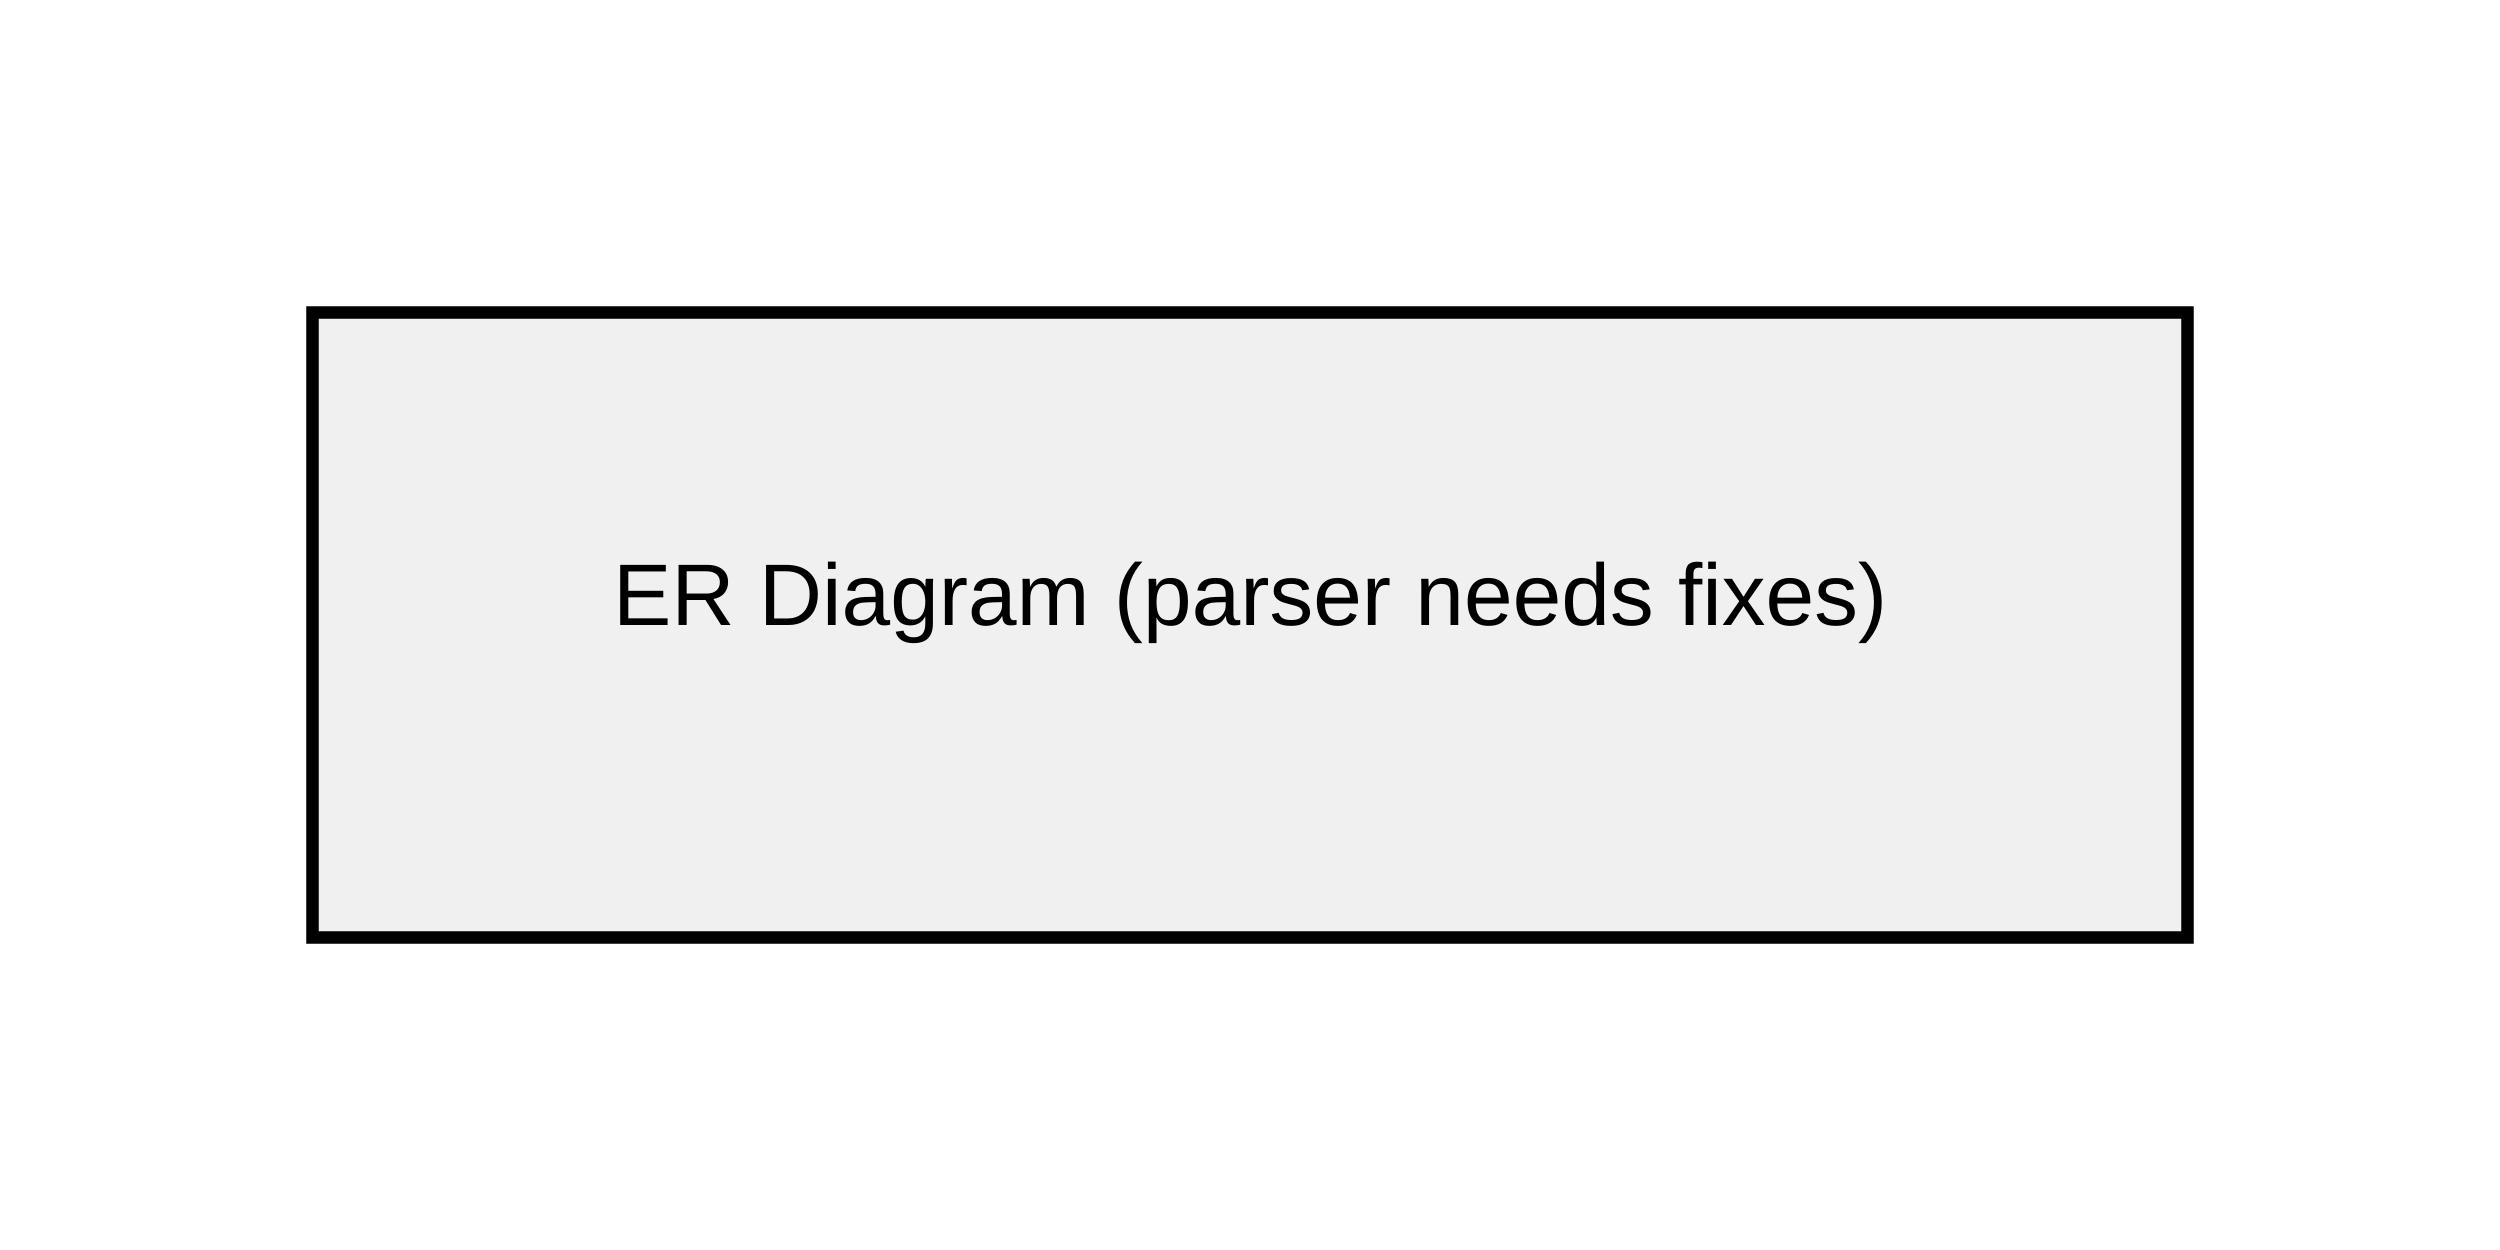
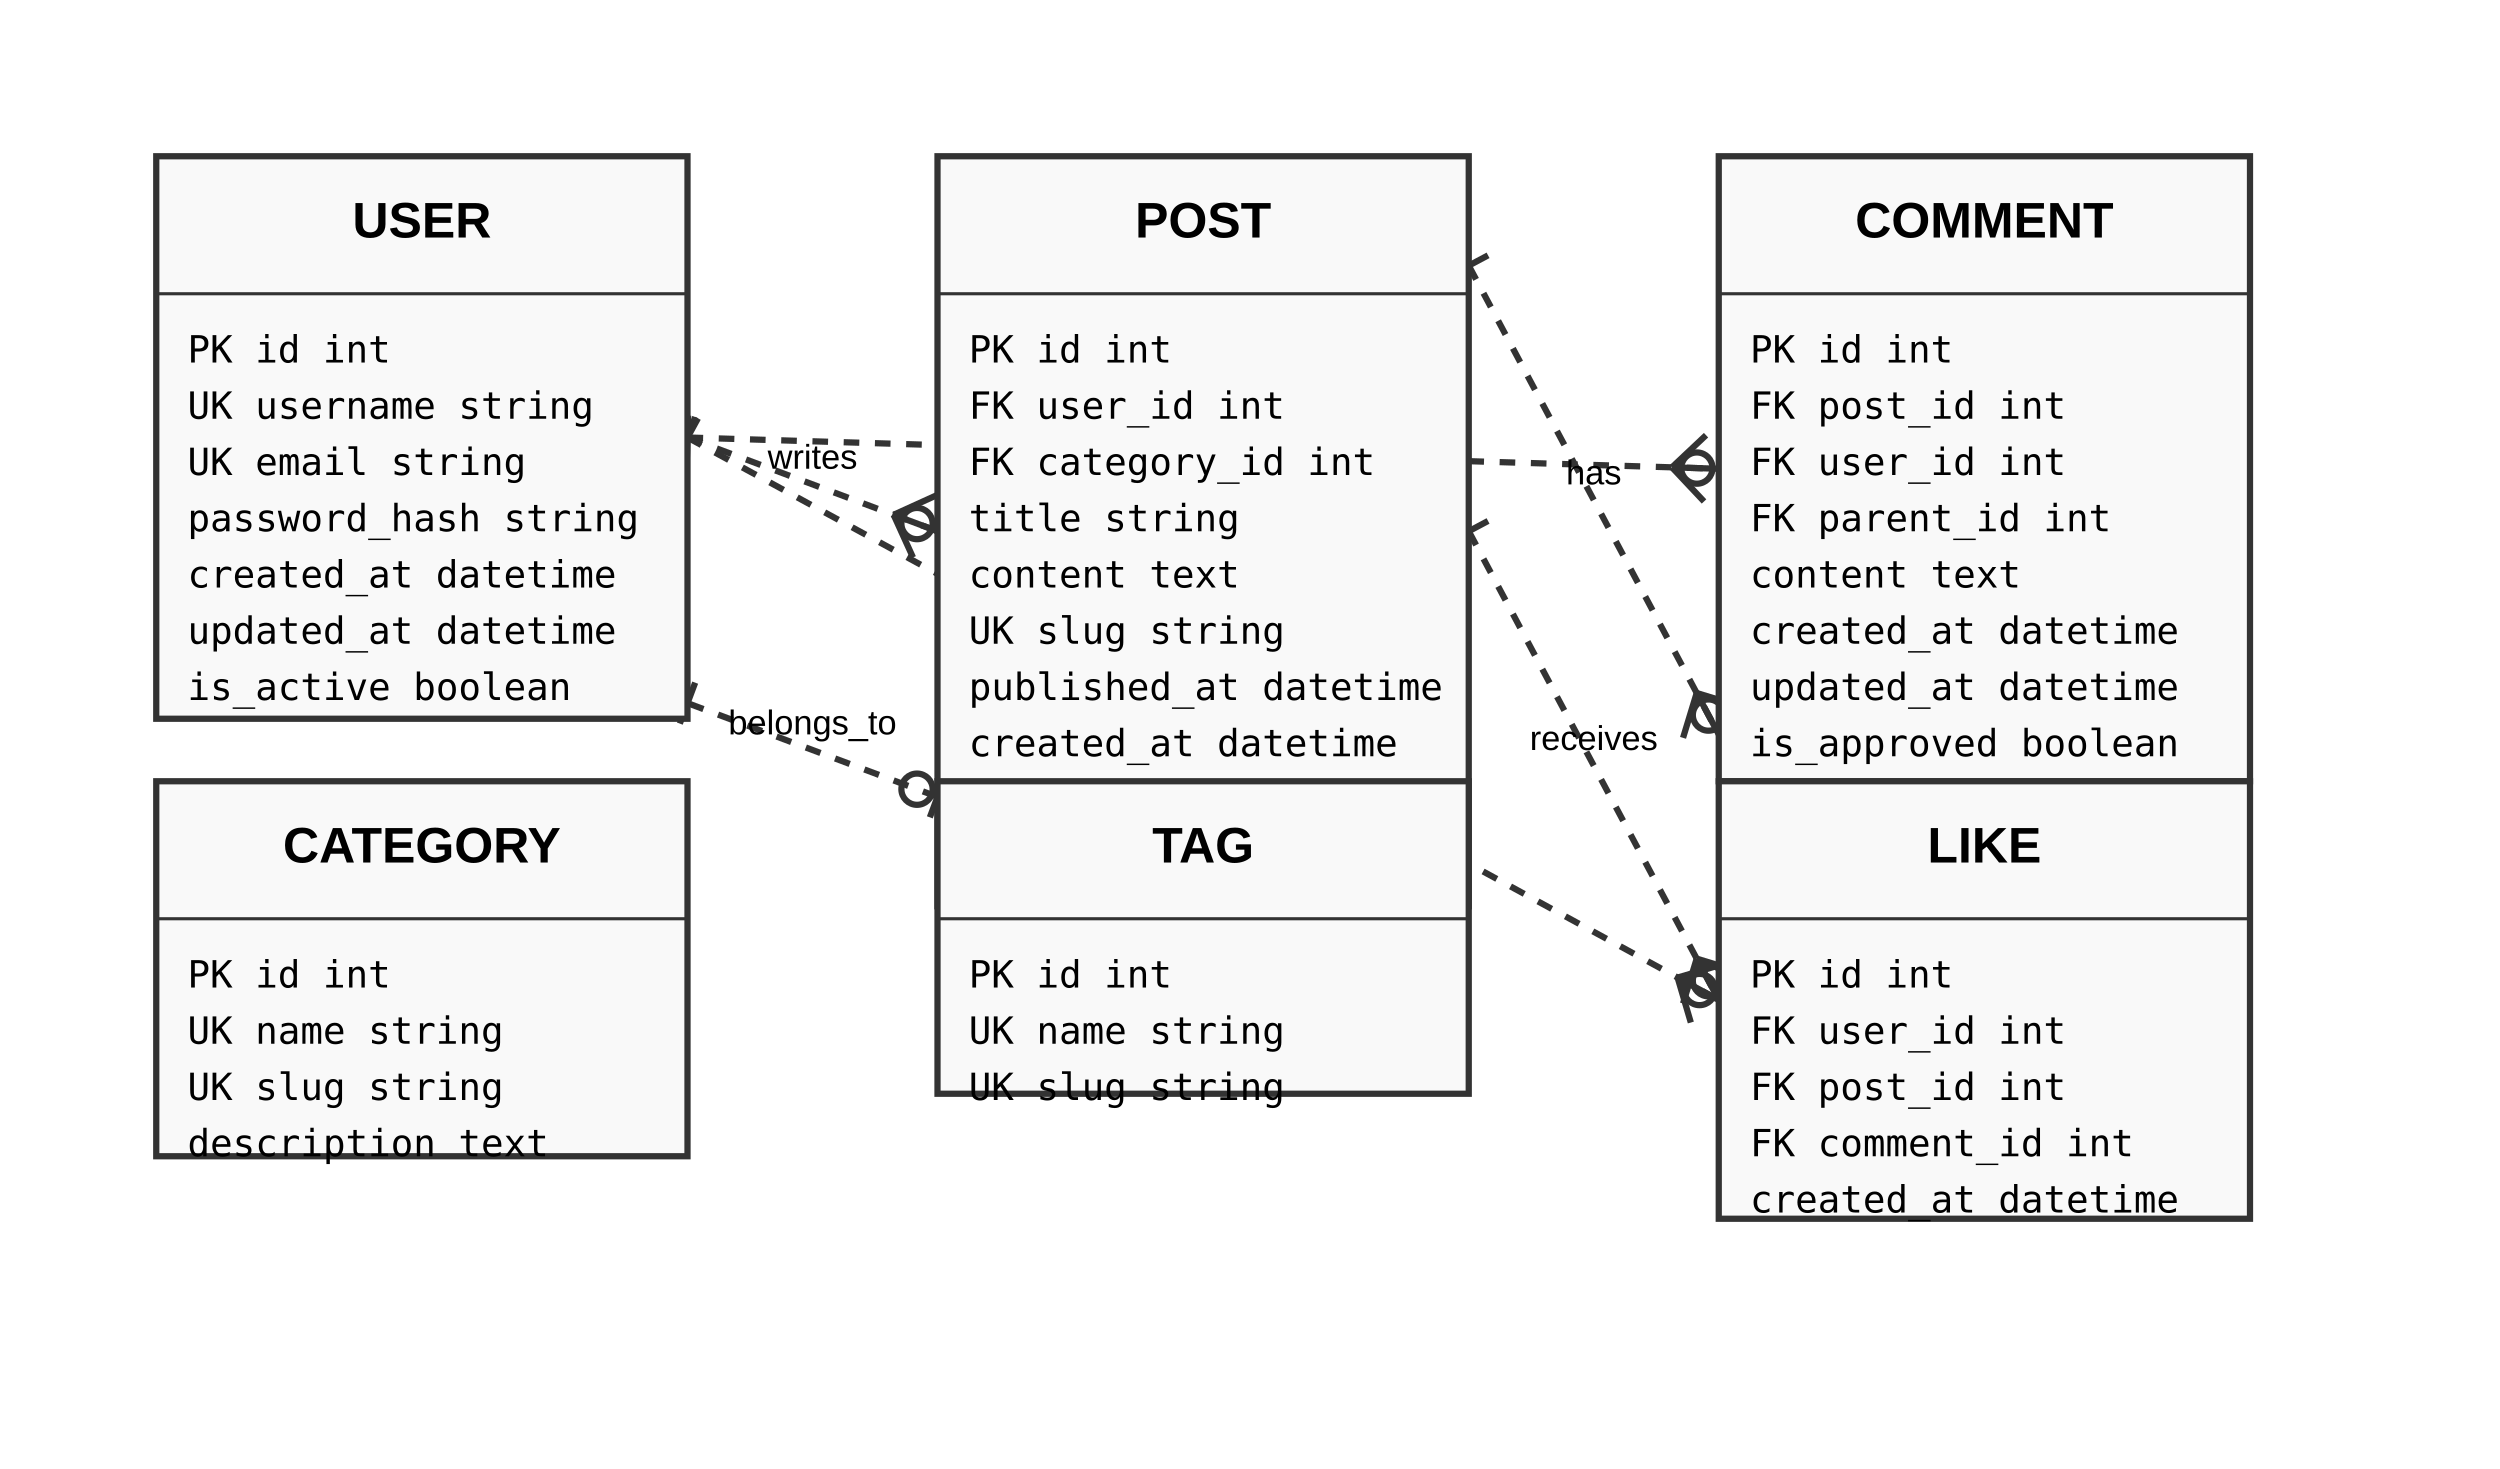
- <svg xmlns="http://www.w3.org/2000/svg" width="400" height="200" viewBox="0 0 400 200" version="1.2">
-   <rect x="50" y="50" width="300" height="100" fill="#f0f0f0" stroke="#000000" stroke-width="2" />
-   <text x="200" y="100" text-anchor="middle" font-family="Arial, sans-serif" font-size="14" fill="#000000">ER Diagram (parser needs fixes)</text>
+ <svg xmlns="http://www.w3.org/2000/svg" width="800.0" height="470.0" viewBox="0 0 800 470" version="1.2">
+   <g id="rel-USER_to_POST">
+     <line stroke="#333333" stroke-width="2" x1="220.0" y1="140.0" x2="300.0" y2="170.0" stroke-dasharray="5,5" />
+     <line stroke="#333333" stroke-width="2" x1="217.542" y1="146.554" x2="222.458" y2="133.446" />
+     <circle fill="none" stroke="#333333" stroke-width="2" cx="293.446" cy="167.542" r="5.0" />
+     <line stroke="#333333" stroke-width="2" x1="285.955" y1="164.733" x2="299.611" y2="158.526" />
+     <line stroke="#333333" stroke-width="2" x1="285.955" y1="164.733" x2="300.0" y2="170.0" />
+     <line stroke="#333333" stroke-width="2" x1="285.955" y1="164.733" x2="292.162" y2="178.389" />
+     <text fill="#000000" x="260.0" y="150.0" text-anchor="middle" font-family="Arial, sans-serif" font-size="11">writes</text>
+   </g>
+   <g id="rel-USER_to_COMMENT">
+     <line stroke="#333333" stroke-width="2" x1="220.0" y1="140.0" x2="550.0" y2="150.0" stroke-dasharray="5,5" />
+     <line stroke="#333333" stroke-width="2" x1="219.788" y1="146.997" x2="220.212" y2="133.003" />
+     <circle fill="none" stroke="#333333" stroke-width="2" cx="543.003" cy="149.788" r="5.0" />
+     <line stroke="#333333" stroke-width="2" x1="535.007" y1="149.546" x2="545.93" y2="139.265" />
+     <line stroke="#333333" stroke-width="2" x1="535.007" y1="149.546" x2="550.0" y2="150.0" />
+     <line stroke="#333333" stroke-width="2" x1="535.007" y1="149.546" x2="545.287" y2="160.469" />
+     <text fill="#000000" x="385.0" y="140.0" text-anchor="middle" font-family="Arial, sans-serif" font-size="11">writes</text>
+   </g>
+   <g id="rel-POST_to_COMMENT">
+     <line stroke="#333333" stroke-width="2" x1="470.0" y1="85.0" x2="550.0" y2="235.0" stroke-dasharray="5,5" />
+     <line stroke="#333333" stroke-width="2" x1="463.824" y1="88.294" x2="476.176" y2="81.706" />
+     <circle fill="none" stroke="#333333" stroke-width="2" cx="546.706" cy="228.824" r="5.0" />
+     <line stroke="#333333" stroke-width="2" x1="542.941" y1="221.765" x2="557.291" y2="226.132" />
+     <line stroke="#333333" stroke-width="2" x1="542.941" y1="221.765" x2="550.0" y2="235" />
+     <line stroke="#333333" stroke-width="2" x1="542.941" y1="221.765" x2="538.574" y2="236.115" />
+     <text fill="#000000" x="510.0" y="155.0" text-anchor="middle" font-family="Arial, sans-serif" font-size="11">has</text>
+   </g>
+   <g id="rel-POST_to_CATEGORY">
+     <line stroke="#333333" stroke-width="2" x1="300.0" y1="255.0" x2="220.0" y2="225.0" stroke-dasharray="5,5" />
+     <circle fill="none" stroke="#333333" stroke-width="2" cx="293.446" cy="252.542" r="5.0" />
+     <line stroke="#333333" stroke-width="2" x1="302.458" y1="248.446" x2="297.542" y2="261.554" />
+     <line stroke="#333333" stroke-width="2" x1="217.542" y1="231.554" x2="222.458" y2="218.446" />
+     <text fill="#000000" x="260.0" y="235.0" text-anchor="middle" font-family="Arial, sans-serif" font-size="11">belongs_to</text>
+   </g>
+   <g id="rel-POST_to_TAG">
+     <line stroke="#333333" stroke-width="2" x1="385.0" y1="290.0" x2="385.0" y2="250.0" stroke-dasharray="5,5" />
+     <circle fill="none" stroke="#333333" stroke-width="2" cx="385.0" cy="283.0" r="5.0" />
+     <line stroke="#333333" stroke-width="2" x1="392.0" y1="290.0" x2="378.0" y2="290.0" />
+     <circle fill="none" stroke="#333333" stroke-width="2" cx="385.0" cy="257.0" r="5.0" />
+     <line stroke="#333333" stroke-width="2" x1="385.0" y1="265.0" x2="374.393" y2="254.393" />
+     <line stroke="#333333" stroke-width="2" x1="385.0" y1="265.0" x2="385.0" y2="250.0" />
+     <line stroke="#333333" stroke-width="2" x1="385.0" y1="265.0" x2="395.607" y2="254.393" />
+     <text fill="#000000" x="385.0" y="265.0" text-anchor="middle" font-family="Arial, sans-serif" font-size="11">tagged_with</text>
+   </g>
+   <g id="rel-USER_to_LIKE">
+     <line stroke="#333333" stroke-width="2" x1="220.0" y1="140.0" x2="550.0" y2="320.0" stroke-dasharray="5,5" />
+     <line stroke="#333333" stroke-width="2" x1="216.648" y1="146.145" x2="223.352" y2="133.855" />
+     <circle fill="none" stroke="#333333" stroke-width="2" cx="543.855" cy="316.648" r="5.0" />
+     <line stroke="#333333" stroke-width="2" x1="536.832" y1="312.817" x2="551.222" y2="308.585" />
+     <line stroke="#333333" stroke-width="2" x1="536.832" y1="312.817" x2="550.0" y2="320.0" />
+     <line stroke="#333333" stroke-width="2" x1="536.832" y1="312.817" x2="541.064" y2="327.208" />
+     <text fill="#000000" x="385.0" y="225.0" text-anchor="middle" font-family="Arial, sans-serif" font-size="11">gives</text>
+   </g>
+   <g id="rel-POST_to_LIKE">
+     <line stroke="#333333" stroke-width="2" x1="470.0" y1="170.0" x2="550.0" y2="320.0" stroke-dasharray="5,5" />
+     <line stroke="#333333" stroke-width="2" x1="463.824" y1="173.294" x2="476.176" y2="166.706" />
+     <circle fill="none" stroke="#333333" stroke-width="2" cx="546.706" cy="313.824" r="5.0" />
+     <line stroke="#333333" stroke-width="2" x1="542.941" y1="306.765" x2="557.291" y2="311.132" />
+     <line stroke="#333333" stroke-width="2" x1="542.941" y1="306.765" x2="550.0" y2="320.0" />
+     <line stroke="#333333" stroke-width="2" x1="542.941" y1="306.765" x2="538.574" y2="321.115" />
+     <text fill="#000000" x="510.0" y="240.0" text-anchor="middle" font-family="Arial, sans-serif" font-size="11">receives</text>
+   </g>
+   <g id="rel-COMMENT_to_LIKE">
+     <line stroke="#333333" stroke-width="2" x1="635.0" y1="250.0" x2="635.0" y2="250.0" stroke-dasharray="5,5" />
+     <line stroke="#333333" stroke-width="2" x1="635.0" y1="257.0" x2="635.0" y2="243.0" />
+     <circle fill="none" stroke="#333333" stroke-width="2" cx="642.0" cy="250.0" r="5.0" />
+     <line stroke="#333333" stroke-width="2" x1="650.0" y1="250.0" x2="639.393" y2="260.607" />
+     <line stroke="#333333" stroke-width="2" x1="650.0" y1="250.0" x2="635.0" y2="250.0" />
+     <line stroke="#333333" stroke-width="2" x1="650.0" y1="250.0" x2="639.393" y2="239.393" />
+     <text fill="#000000" x="635.0" y="245.0" text-anchor="middle" font-family="Arial, sans-serif" font-size="11">receives</text>
+   </g>
+   <g id="entity-USER">
+     <rect fill="#f9f9f9" stroke="#333333" stroke-width="2" x="50.0" y="50.0" width="170.0" height="180.0" />
+     <text fill="#000000" x="135.0" y="76.0" text-anchor="middle" font-family="Arial, sans-serif" font-size="16" font-weight="bold">USER</text>
+     <line stroke="#333333" stroke-width="1" x1="50.0" y1="94.0" x2="220.0" y2="94.0" />
+     <text fill="#000000" x="60.0" y="116.0" font-family="monospace" font-size="12">PK id int</text>
+     <text fill="#000000" x="60.0" y="134.0" font-family="monospace" font-size="12">UK username string</text>
+     <text fill="#000000" x="60.0" y="152.0" font-family="monospace" font-size="12">UK email string</text>
+     <text fill="#000000" x="60.0" y="170.0" font-family="monospace" font-size="12">password_hash string</text>
+     <text fill="#000000" x="60.0" y="188.0" font-family="monospace" font-size="12">created_at datetime</text>
+     <text fill="#000000" x="60.0" y="206.0" font-family="monospace" font-size="12">updated_at datetime</text>
+     <text fill="#000000" x="60.0" y="224.0" font-family="monospace" font-size="12">is_active boolean</text>
+   </g>
+   <g id="entity-POST">
+     <rect fill="#f9f9f9" stroke="#333333" stroke-width="2" x="300.0" y="50.0" width="170.0" height="240.0" />
+     <text fill="#000000" x="385.0" y="76.0" text-anchor="middle" font-family="Arial, sans-serif" font-size="16" font-weight="bold">POST</text>
+     <line stroke="#333333" stroke-width="1" x1="300.0" y1="94.0" x2="470.0" y2="94.0" />
+     <text fill="#000000" x="310.0" y="116.0" font-family="monospace" font-size="12">PK id int</text>
+     <text fill="#000000" x="310.0" y="134.0" font-family="monospace" font-size="12">FK user_id int</text>
+     <text fill="#000000" x="310.0" y="152.0" font-family="monospace" font-size="12">FK category_id int</text>
+     <text fill="#000000" x="310.0" y="170.0" font-family="monospace" font-size="12">title string</text>
+     <text fill="#000000" x="310.0" y="188.0" font-family="monospace" font-size="12">content text</text>
+     <text fill="#000000" x="310.0" y="206.0" font-family="monospace" font-size="12">UK slug string</text>
+     <text fill="#000000" x="310.0" y="224.0" font-family="monospace" font-size="12">published_at datetime</text>
+     <text fill="#000000" x="310.0" y="242.0" font-family="monospace" font-size="12">created_at datetime</text>
+     <text fill="#000000" x="310.0" y="260.0" font-family="monospace" font-size="12">updated_at datetime</text>
+     <text fill="#000000" x="310.0" y="278.0" font-family="monospace" font-size="12">view_count int</text>
+   </g>
+   <g id="entity-COMMENT">
+     <rect fill="#f9f9f9" stroke="#333333" stroke-width="2" x="550.0" y="50.0" width="170.0" height="200.0" />
+     <text fill="#000000" x="635.0" y="76.0" text-anchor="middle" font-family="Arial, sans-serif" font-size="16" font-weight="bold">COMMENT</text>
+     <line stroke="#333333" stroke-width="1" x1="550.0" y1="94.0" x2="720.0" y2="94.0" />
+     <text fill="#000000" x="560.0" y="116.0" font-family="monospace" font-size="12">PK id int</text>
+     <text fill="#000000" x="560.0" y="134.0" font-family="monospace" font-size="12">FK post_id int</text>
+     <text fill="#000000" x="560.0" y="152.0" font-family="monospace" font-size="12">FK user_id int</text>
+     <text fill="#000000" x="560.0" y="170.0" font-family="monospace" font-size="12">FK parent_id int</text>
+     <text fill="#000000" x="560.0" y="188.0" font-family="monospace" font-size="12">content text</text>
+     <text fill="#000000" x="560.0" y="206.0" font-family="monospace" font-size="12">created_at datetime</text>
+     <text fill="#000000" x="560.0" y="224.0" font-family="monospace" font-size="12">updated_at datetime</text>
+     <text fill="#000000" x="560.0" y="242.0" font-family="monospace" font-size="12">is_approved boolean</text>
+   </g>
+   <g id="entity-CATEGORY">
+     <rect fill="#f9f9f9" stroke="#333333" stroke-width="2" x="50.0" y="250.0" width="170.0" height="120.0" />
+     <text fill="#000000" x="135.0" y="276.0" text-anchor="middle" font-family="Arial, sans-serif" font-size="16" font-weight="bold">CATEGORY</text>
+     <line stroke="#333333" stroke-width="1" x1="50.0" y1="294.0" x2="220.0" y2="294.0" />
+     <text fill="#000000" x="60.0" y="316.0" font-family="monospace" font-size="12">PK id int</text>
+     <text fill="#000000" x="60.0" y="334.0" font-family="monospace" font-size="12">UK name string</text>
+     <text fill="#000000" x="60.0" y="352.0" font-family="monospace" font-size="12">UK slug string</text>
+     <text fill="#000000" x="60.0" y="370.0" font-family="monospace" font-size="12">description text</text>
+   </g>
+   <g id="entity-TAG">
+     <rect fill="#f9f9f9" stroke="#333333" stroke-width="2" x="300.0" y="250.0" width="170.0" height="100.0" />
+     <text fill="#000000" x="385.0" y="276.0" text-anchor="middle" font-family="Arial, sans-serif" font-size="16" font-weight="bold">TAG</text>
+     <line stroke="#333333" stroke-width="1" x1="300.0" y1="294.0" x2="470.0" y2="294.0" />
+     <text fill="#000000" x="310.0" y="316.0" font-family="monospace" font-size="12">PK id int</text>
+     <text fill="#000000" x="310.0" y="334.0" font-family="monospace" font-size="12">UK name string</text>
+     <text fill="#000000" x="310.0" y="352.0" font-family="monospace" font-size="12">UK slug string</text>
+   </g>
+   <g id="entity-LIKE">
+     <rect fill="#f9f9f9" stroke="#333333" stroke-width="2" x="550.0" y="250.0" width="170.0" height="140.0" />
+     <text fill="#000000" x="635.0" y="276.0" text-anchor="middle" font-family="Arial, sans-serif" font-size="16" font-weight="bold">LIKE</text>
+     <line stroke="#333333" stroke-width="1" x1="550.0" y1="294.0" x2="720.0" y2="294.0" />
+     <text fill="#000000" x="560.0" y="316.0" font-family="monospace" font-size="12">PK id int</text>
+     <text fill="#000000" x="560.0" y="334.0" font-family="monospace" font-size="12">FK user_id int</text>
+     <text fill="#000000" x="560.0" y="352.0" font-family="monospace" font-size="12">FK post_id int</text>
+     <text fill="#000000" x="560.0" y="370.0" font-family="monospace" font-size="12">FK comment_id int</text>
+     <text fill="#000000" x="560.0" y="388.0" font-family="monospace" font-size="12">created_at datetime</text>
+   </g>
</svg>
